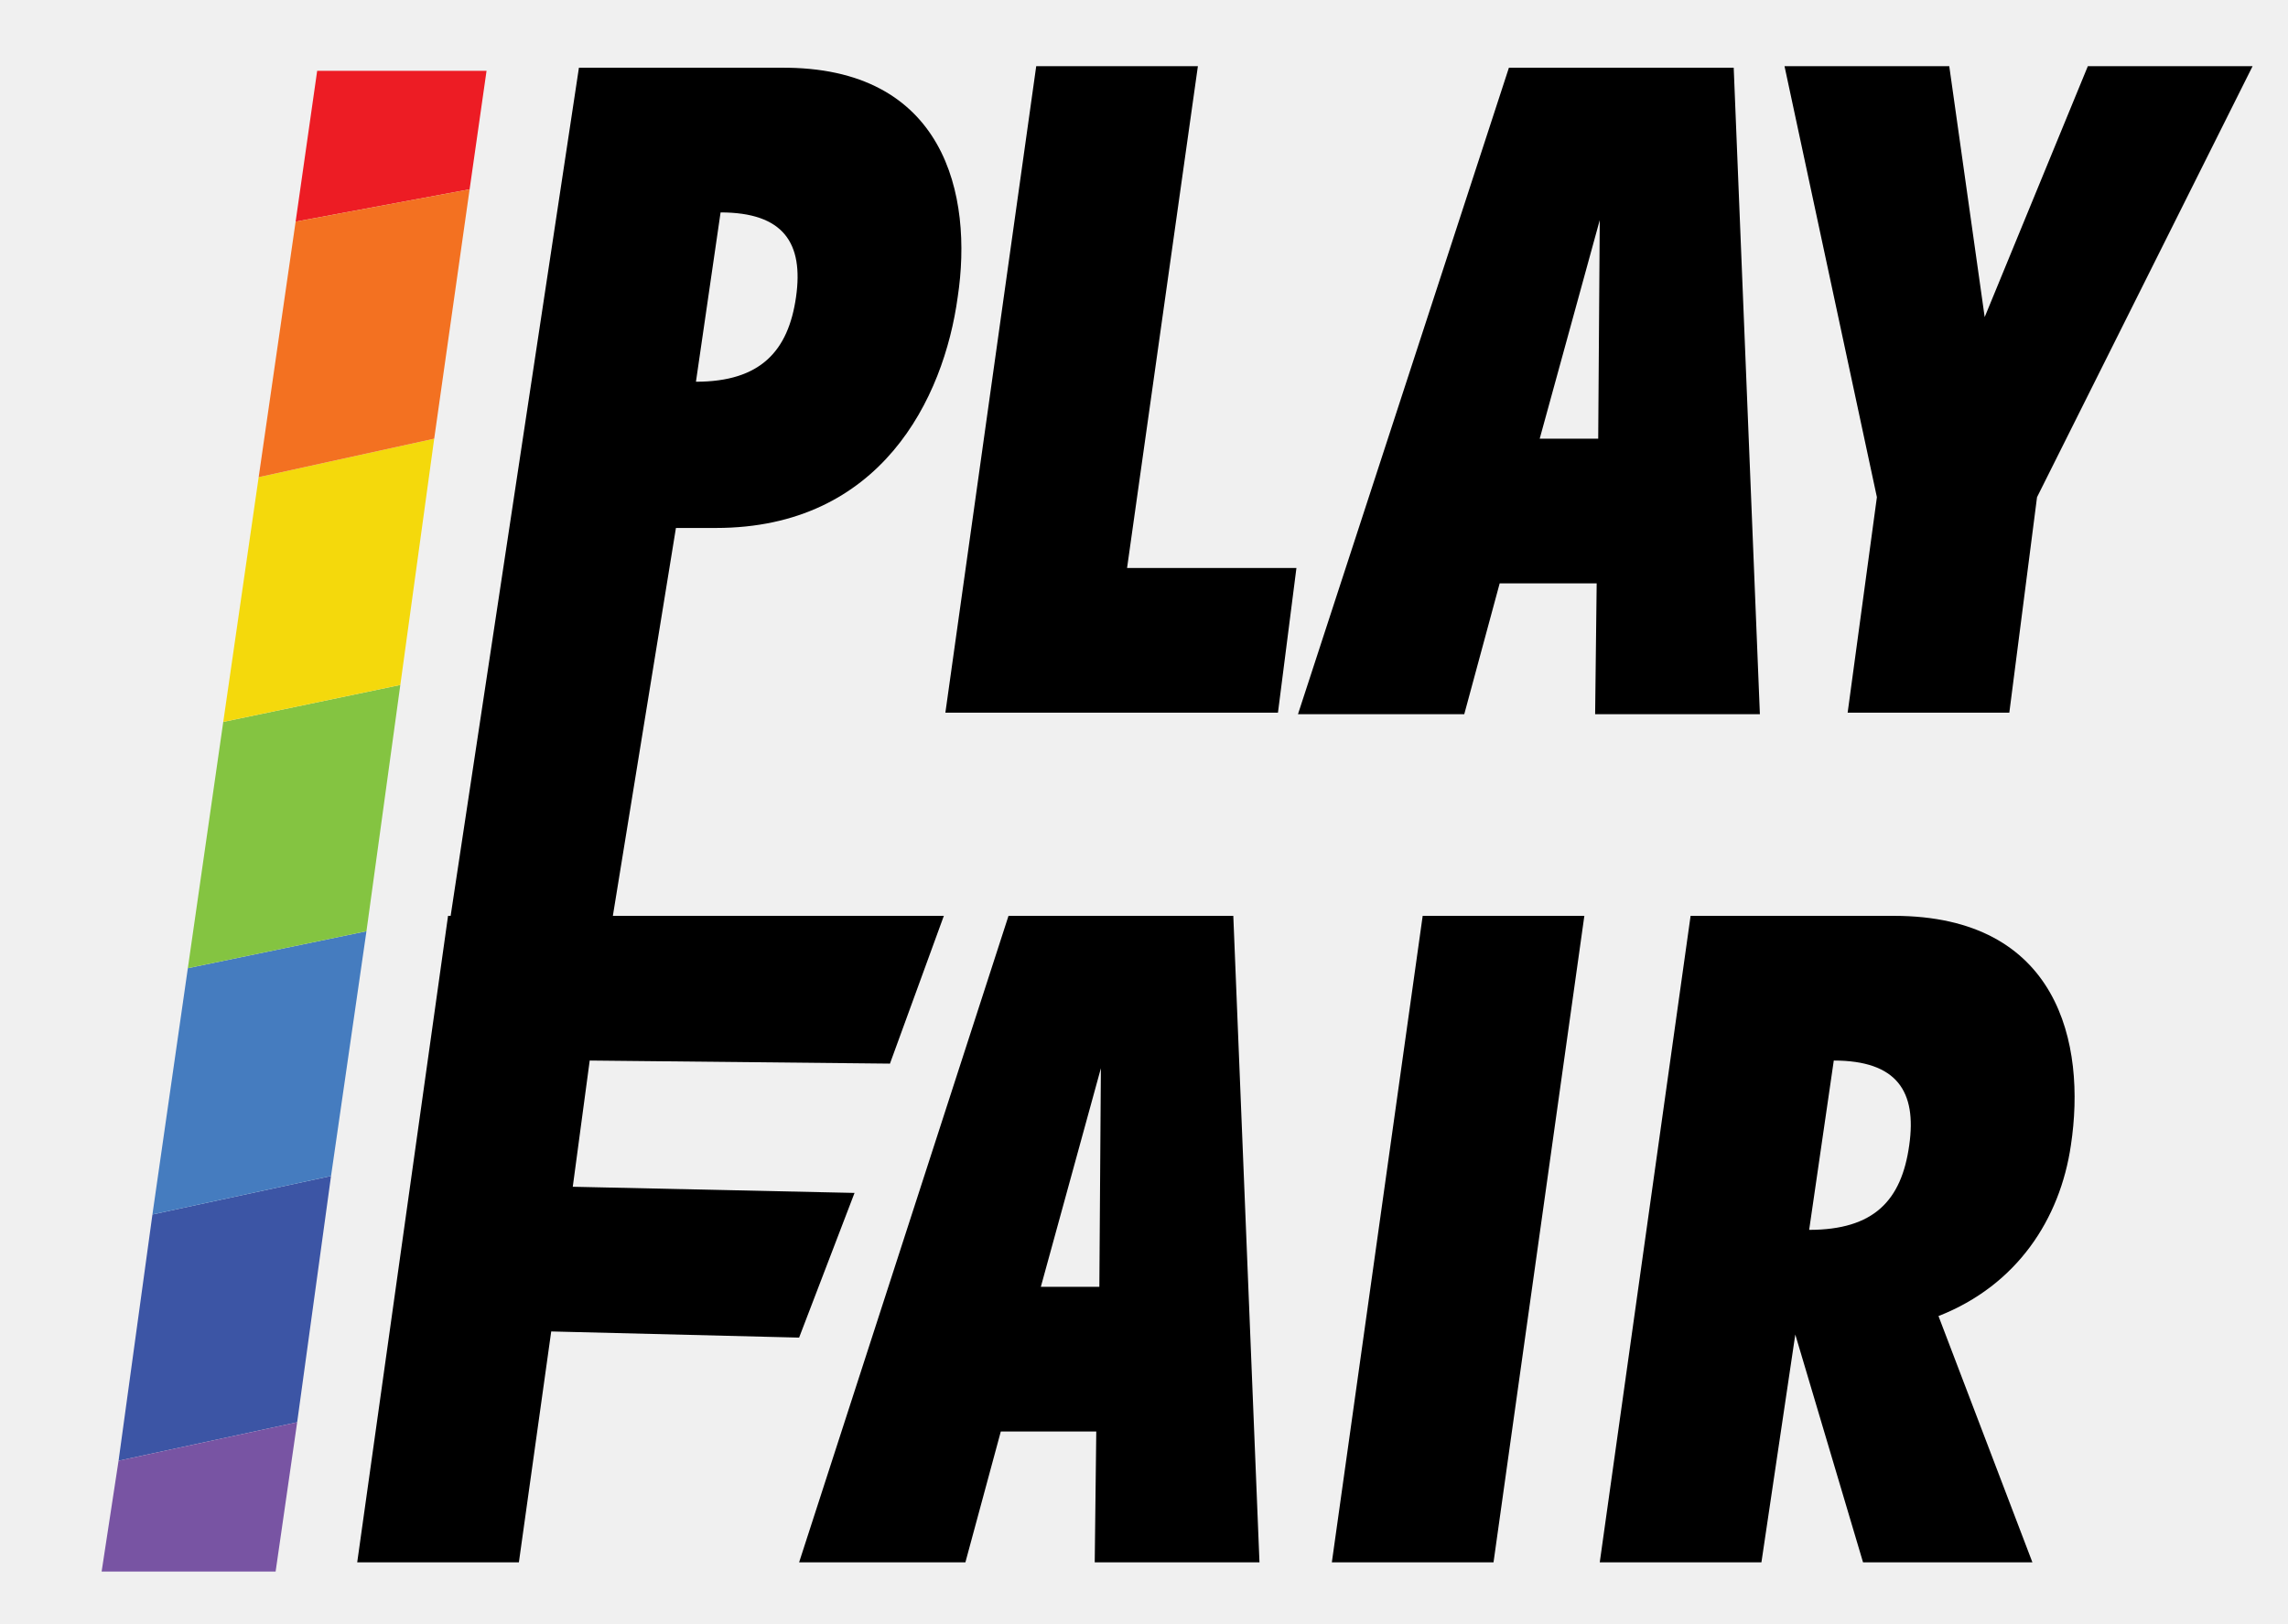
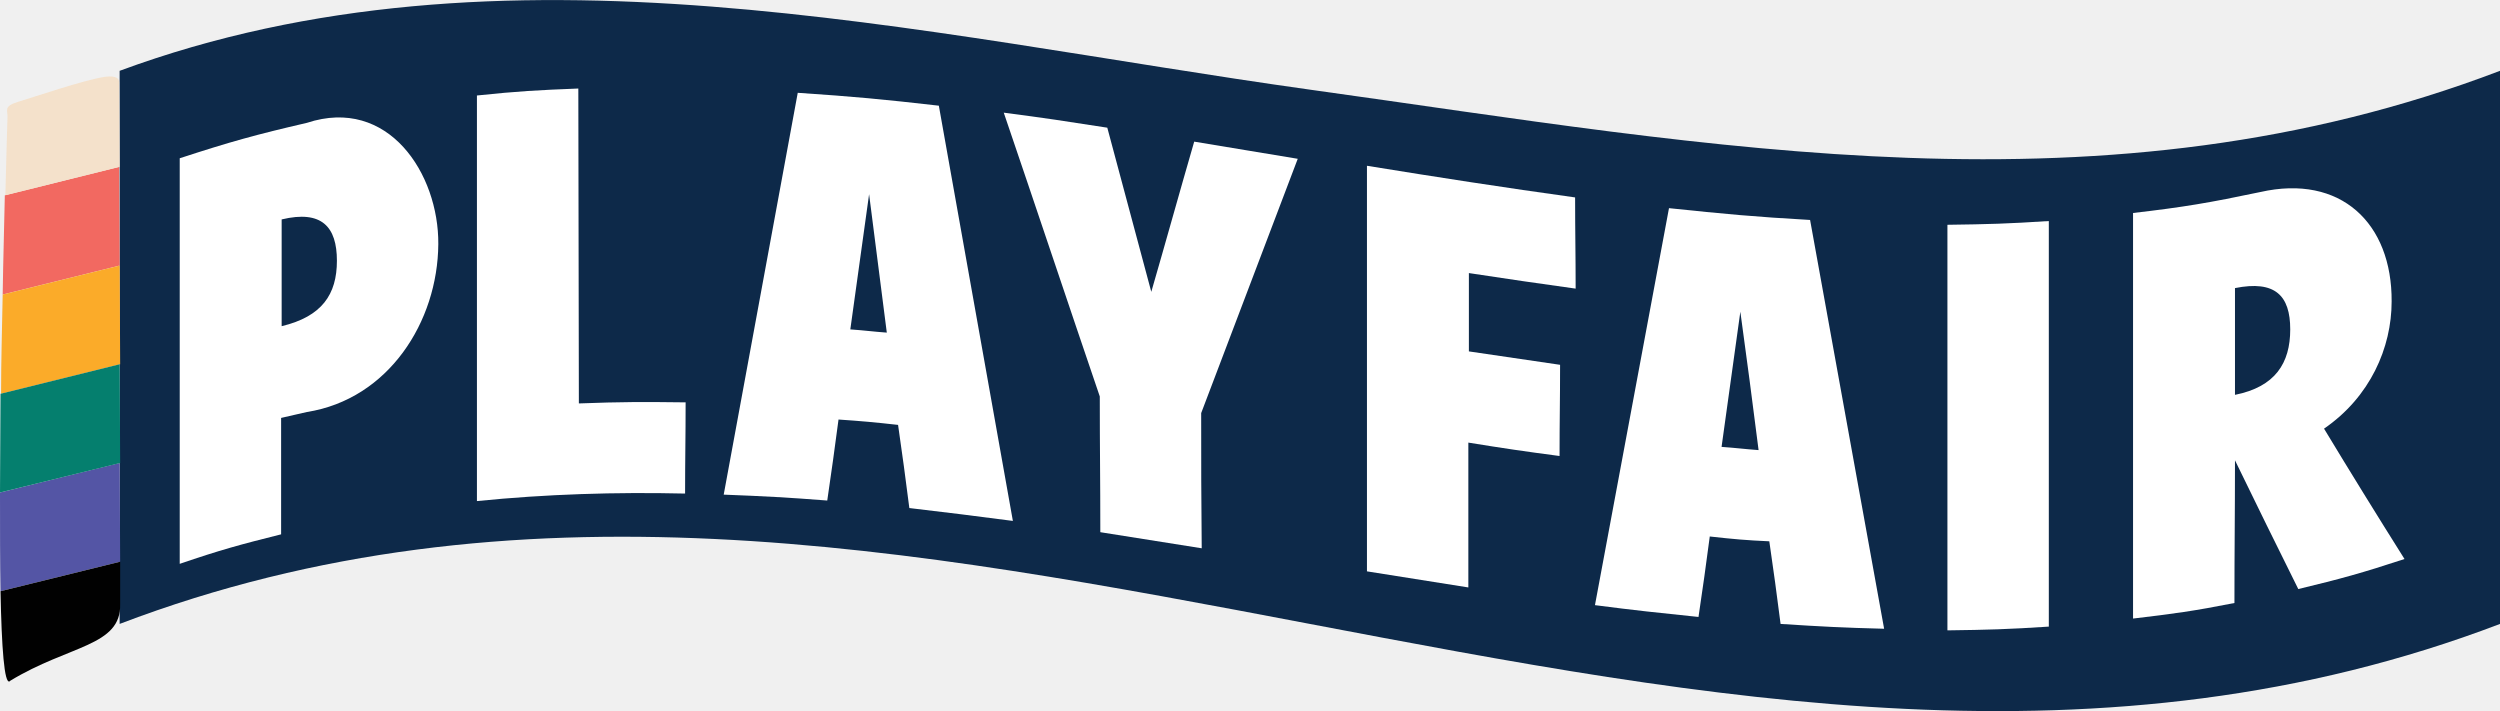
- <svg xmlns="http://www.w3.org/2000/svg" version="1.1" x="0px" y="0px" viewBox="0 0 148.6 105.5" style="enable-background:new 0 0 148.6 105.5;" xml:space="preserve">
+ <svg xmlns="http://www.w3.org/2000/svg" version="1.1" id="Layer_1" x="0px" y="0px" viewBox="0 0 466 132.5" style="enable-background:new 0 0 466 132.5;" xml:space="preserve">
  <style type="text/css">
- 	.st0{fill:none;}
- 	.st1{fill:#3C55A5;}
- 	.st2{fill:#7854A3;}
- 	.st3{fill:#457CBF;}
- 	.st4{fill:#84C441;}
- 	.st5{fill:#F4D90C;}
- 	.st6{fill:#ED1C24;}
- 	.st7{fill:#F37121;}
+ 	.st0{fill:#0D2949;}
+ 	.st1{fill:#FFFFFF;}
+ 	.st2{fill:#F26961;}
+ 	.st3{fill:#F4E1CB;}
+ 	.st4{fill:#FBAB29;}
+ 	.st5{fill:#5455A5;}
+ 	.st6{fill:#057F6E;}
+ 	.st7{fill:#010101;}
</style>
-   <g id="Layer_1">
-     <path d="M62.2,19.3c-0.9,6.6-5,15-15.7,15h-2.6l-4.6,28.3H28.8l8.8-58.2h13.1C61.4,4.3,63.2,12.7,62.2,19.3z M51.7,19.3   c0.5-3.5-0.8-5.5-4.9-5.5l-1.6,11C49.4,24.8,51.2,22.8,51.7,19.3z" />
-     <path d="M61.4,46.3l5.9-42h10.5l-4.6,32.6h11L83,46.3H61.4z" />
-     <path d="M97.4,37.9l-2.3,8.5H84.3L98,4.4h14.6l1.7,42h-10.7l0.1-8.5H97.4z M103.8,28.5l0.1-14.2L100,28.5H103.8z" />
-     <path d="M130.5,46.3H120l1.9-14l-6-28h10.7l2.3,16.3l6.7-16.3h10.7l-14,28L130.5,46.3z" />
-     <path d="M37.2,77.1l18.3,0.4l-3.6,9.4l-16.1-0.4l-2.1,15H23.2l5.9-42h32.2l-3.5,9.6l-19.5-0.2L37.2,77.1z" />
-     <path d="M65,93l-2.3,8.5H51.9l13.6-42h14.6l1.7,42H71.1l0.1-8.5H65z M71.4,83.6l0.1-14.2l-3.9,14.2H71.4z" />
-     <path d="M97,101.5H86.5l5.9-42h10.5L97,101.5z" />
-     <path d="M121,101.5l-4.4-14.8l-2.2,14.8h-10.5l5.9-42H123c10.7,0,12.5,8.3,11.5,14.9c-0.7,4.8-3.5,9.1-8.6,11.1l6.1,16H121z    M124,74.4c0.5-3.5-0.8-5.5-4.9-5.5l-1.6,11C121.7,79.9,123.5,78,124,74.4z" />
+   <g>
+     <path class="st0" d="M466,116.3c-147.6,56.3-296.1-56.3-443.7,0c0-34.4,0-68.8,0-103.1c71.5-26.4,148.8-6.7,221.8,3.5   c75.6,10.5,148.2,24.6,221.9-3.5C466,47.5,466,81.9,466,116.3z" />
  </g>
-   <g id="Layer_2">
-     <polygon class="st0" points="-10,23.6 -4.8,22.5 -10,23.6  " />
-     <g>
-       <polygon points="9.9,78.9 21.5,76.4 21.5,76.4 9.9,78.9   " />
-       <rect x="12.1" y="61.7" transform="matrix(0.9784 -0.2069 0.2069 0.9784 -12.3739 5.0585)" width="11.8" height="0" />
-       <polygon points="7.7,94.9 19.3,92.4 19.3,92.4 7.7,94.9   " />
-       <rect x="16.7" y="29.7" transform="matrix(0.9783 -0.2072 0.2072 0.9783 -5.6769 5.3119)" width="11.7" height="0" />
-       <polygon class="st1" points="7.7,94.9 19.3,92.4 21.5,76.4 9.9,78.9   " />
-       <polygon class="st2" points="6.6,102.1 17.9,102.1 19.3,92.4 7.7,94.9   " />
-       <polygon class="st3" points="9.9,78.9 21.5,76.4 23.8,60.5 12.2,62.9   " />
-       <polygon class="st4" points="14.5,46.9 12.2,62.9 23.8,60.5 26,44.5   " />
-       <polygon class="st5" points="26,44.5 28.2,28.5 16.8,31 14.5,46.9   " />
-       <polygon class="st6" points="31.6,4.6 20.6,4.6 19.2,14.4 30.5,12.3   " />
-       <polygon class="st7" points="30.5,12.3 19.2,14.4 16.8,31 28.2,28.5   " />
-     </g>
+   <g>
+     <path class="st1" d="M81.7,45.5C81.6,60,72.4,74.4,57.2,76.8c-1.9,0.4-2.9,0.7-4.8,1.1c0,8.7,0,13,0,21.7   c-7.6,1.9-11.3,2.9-18.9,5.5c0-25.2,0-50.4,0-75.6c9.5-3.1,14.2-4.4,23.7-6.6C72.4,17.9,81.8,32.4,81.7,45.5z M62.8,48.6   c0-6.3-2.8-9.5-10.3-7.7c0,8,0,11.9,0,19.9C60,59,62.8,54.9,62.8,48.6z" />
+     <path class="st1" d="M88.9,93.4c0-25.2,0-50.4,0-75.6c7.6-0.8,11.3-1,18.9-1.3c0,19.6,0.1,39.1,0.1,58.7c8-0.3,11.9-0.3,19.9-0.2   c0,6.8-0.1,10.2-0.1,17C114.8,91.7,101.8,92.1,88.9,93.4z" />
+     <path class="st1" d="M156.3,78.2c-0.8,6-1.2,9-2.1,15.1c-7.7-0.6-11.6-0.8-19.3-1.1c4.6-25,9.2-50,13.8-74.9   c10.5,0.7,15.8,1.2,26.3,2.4c4.6,25.8,9.2,51.6,13.8,77.4c-7.7-1-11.6-1.5-19.3-2.4c-0.8-6.2-1.2-9.3-2.1-15.5   C162.9,78.7,160.7,78.5,156.3,78.2z M165.3,62c-1.3-10.3-2-15.5-3.3-25.8c-1.4,10.1-2.1,15.1-3.5,25.2   C161.3,61.6,162.6,61.8,165.3,62z" />
+     <path class="st1" d="M224,102.2c-7.6-1.2-11.3-1.8-18.9-3c0-10.1-0.1-15.2-0.1-25.3c-6-17.6-11.9-35.3-17.9-52.9   c7.7,1,11.6,1.6,19.3,2.8c2.7,10.2,5.5,20.4,8.2,30.6c2.7-9.3,5.3-18.7,8-28c7.7,1.3,11.6,1.9,19.3,3.2c-6,15.8-12,31.6-18,47.4   C223.9,87,223.9,92.1,224,102.2z" />
+     <path class="st1" d="M273.8,65.5c6.8,1,10.2,1.5,17,2.5c0,6.8-0.1,10.2-0.1,17c-6.8-0.9-10.2-1.4-17-2.5c0,10.8,0,16.2,0,27   c-7.6-1.2-11.3-1.8-18.9-3c0-25.2,0-50.4,0-75.6c12.9,2.1,25.8,4.1,38.8,5.9c0,6.8,0.1,10.2,0.1,17c-8-1.1-11.9-1.7-19.9-2.9   C273.8,56.7,273.8,59.6,273.8,65.5z" />
+     <path class="st1" d="M318.7,100c-0.8,6-1.2,9-2.1,15c-7.7-0.8-11.6-1.2-19.3-2.2c4.6-24.7,9.2-49.3,13.8-74   c10.5,1.1,15.8,1.6,26.3,2.2c4.6,25.4,9.2,50.8,13.8,76.2c-7.7-0.2-11.6-0.4-19.3-0.9c-0.8-6.2-1.2-9.2-2.1-15.4   C325.4,100.7,323.2,100.5,318.7,100z M327.8,83.9c-1.3-10.3-2-15.5-3.4-25.8c-1.4,10.1-2.1,15.1-3.5,25.2   C323.7,83.5,325.1,83.7,327.8,83.9z" />
+     <path class="st1" d="M381.9,116.8c-7.6,0.5-11.3,0.6-18.9,0.7c0-25.2,0-50.4,0-75.6c7.6-0.1,11.3-0.2,18.9-0.7   C381.9,66.3,381.9,91.5,381.9,116.8z" />
+     <path class="st1" d="M428.4,109.8c-4.7-9.5-7.1-14.3-11.8-24c0,10.6-0.1,16-0.1,26.6c-7.6,1.5-11.3,2-18.9,2.9   c0-25.2,0-50.4,0-75.6c9.5-1.1,14.2-1.9,23.7-3.9c15-3.4,24.6,5.8,24.5,20.4c0,8.6-4,17.8-12.6,23.7c4.9,8.1,9.9,16.2,15,24.3   C440.3,106.8,436.3,107.9,428.4,109.8z M426.9,61.4c0-6.3-2.8-9.2-10.3-7.7c0,8,0,11.9,0,19.9C424.1,72.1,426.9,67.7,426.9,61.4z" />
+   </g>
+   <g>
+     <path class="st2" d="M22.3,49.5l-0.1-18.4L0.9,36.4c-0.1,5.3-0.3,11.7-0.4,18.5L22.3,49.5z" />
+     <path class="st3" d="M22.2,15.3c0-0.7-0.6-1.2-2.5-1c-3.8,0.5-14,4-16.4,4.7c-2.6,0.8-1.9,1.5-1.9,2.7C1.3,24,1.2,29.3,1,36.4   l21.3-5.3L22.2,15.3z" />
+     <path class="st4" d="M0.2,73.4l22.2-5.5l-0.1-18.4L0.5,54.9C0.4,60.8,0.2,67.1,0.2,73.4z" />
+     <path class="st5" d="M0.1,110.2l22.3-5.5l-0.1-18.4L0,91.8C0,98.6,0,104.9,0.1,110.2z" />
+     <path class="st6" d="M0,91.8l22.4-5.5l-0.1-18.4L0.1,73.4C0.1,79.6,0,85.9,0,91.8z" />
+     <path class="st7" d="M1.8,127l0.1-0.1c11-6.7,20.7-6.4,20.5-14.3v-7.9l-22.3,5.5C0.3,120.7,0.8,127.6,1.8,127z" />
  </g>
</svg>
